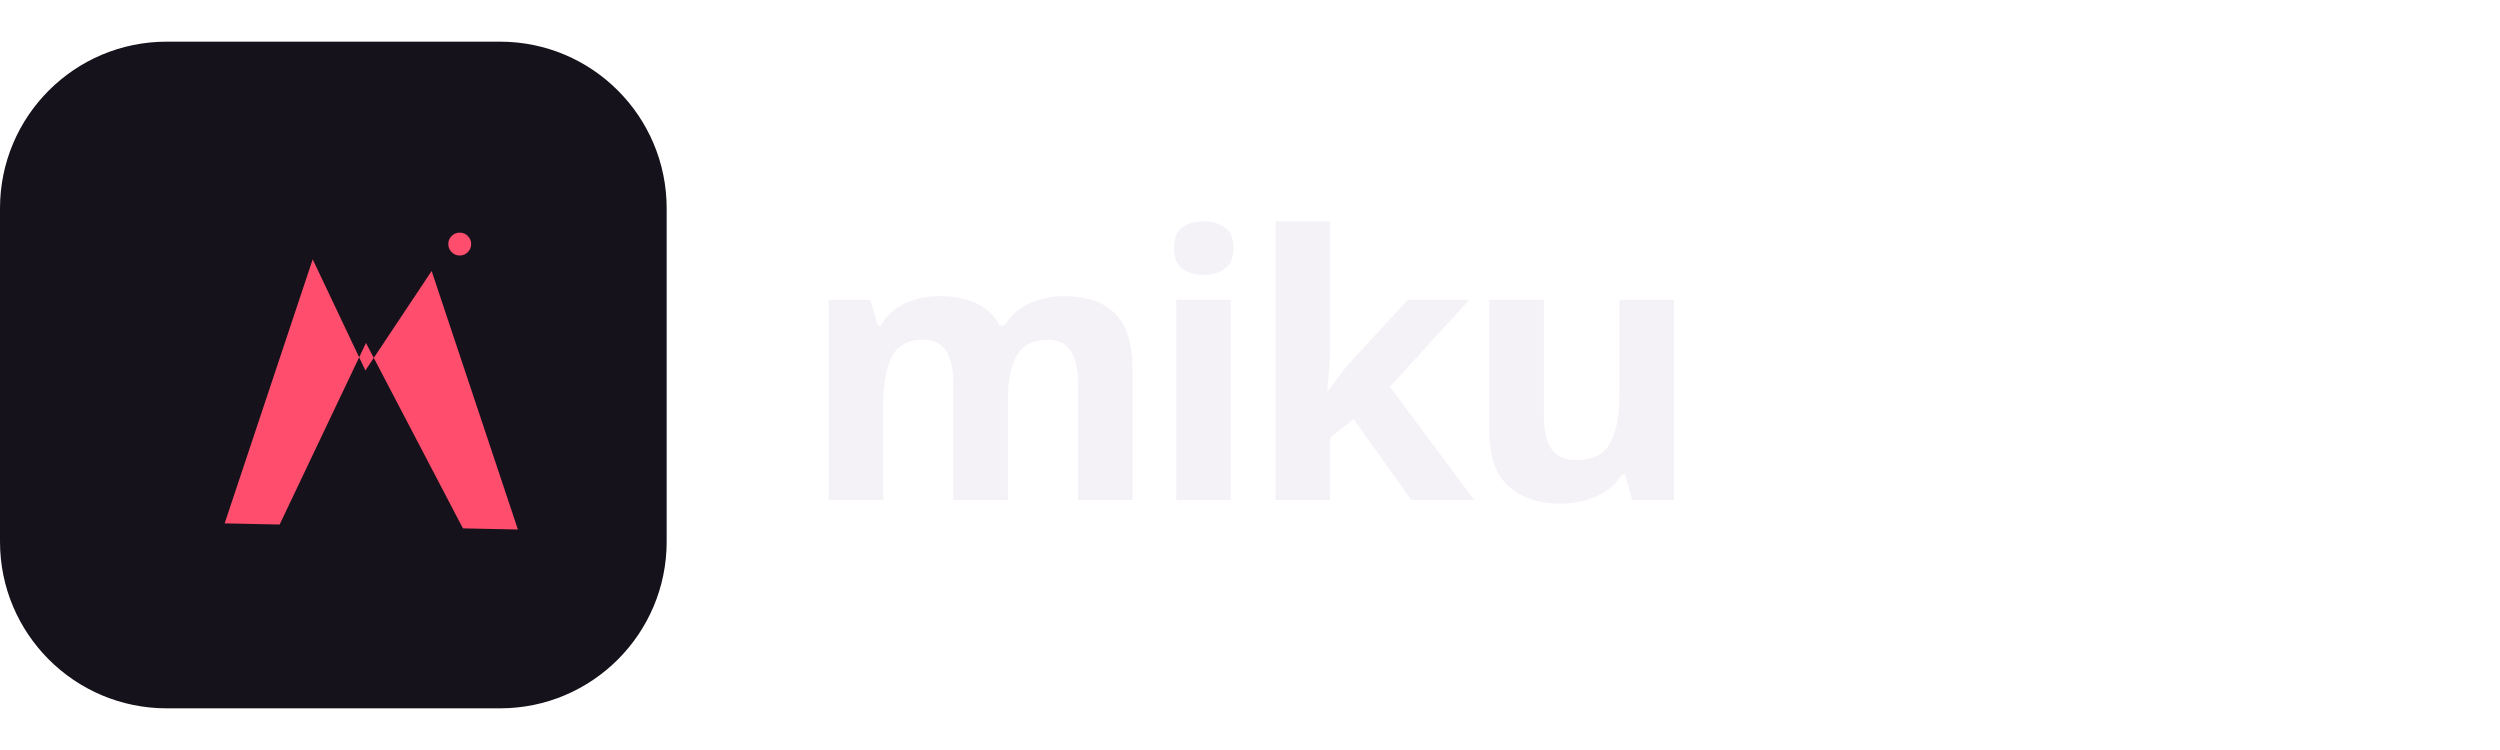
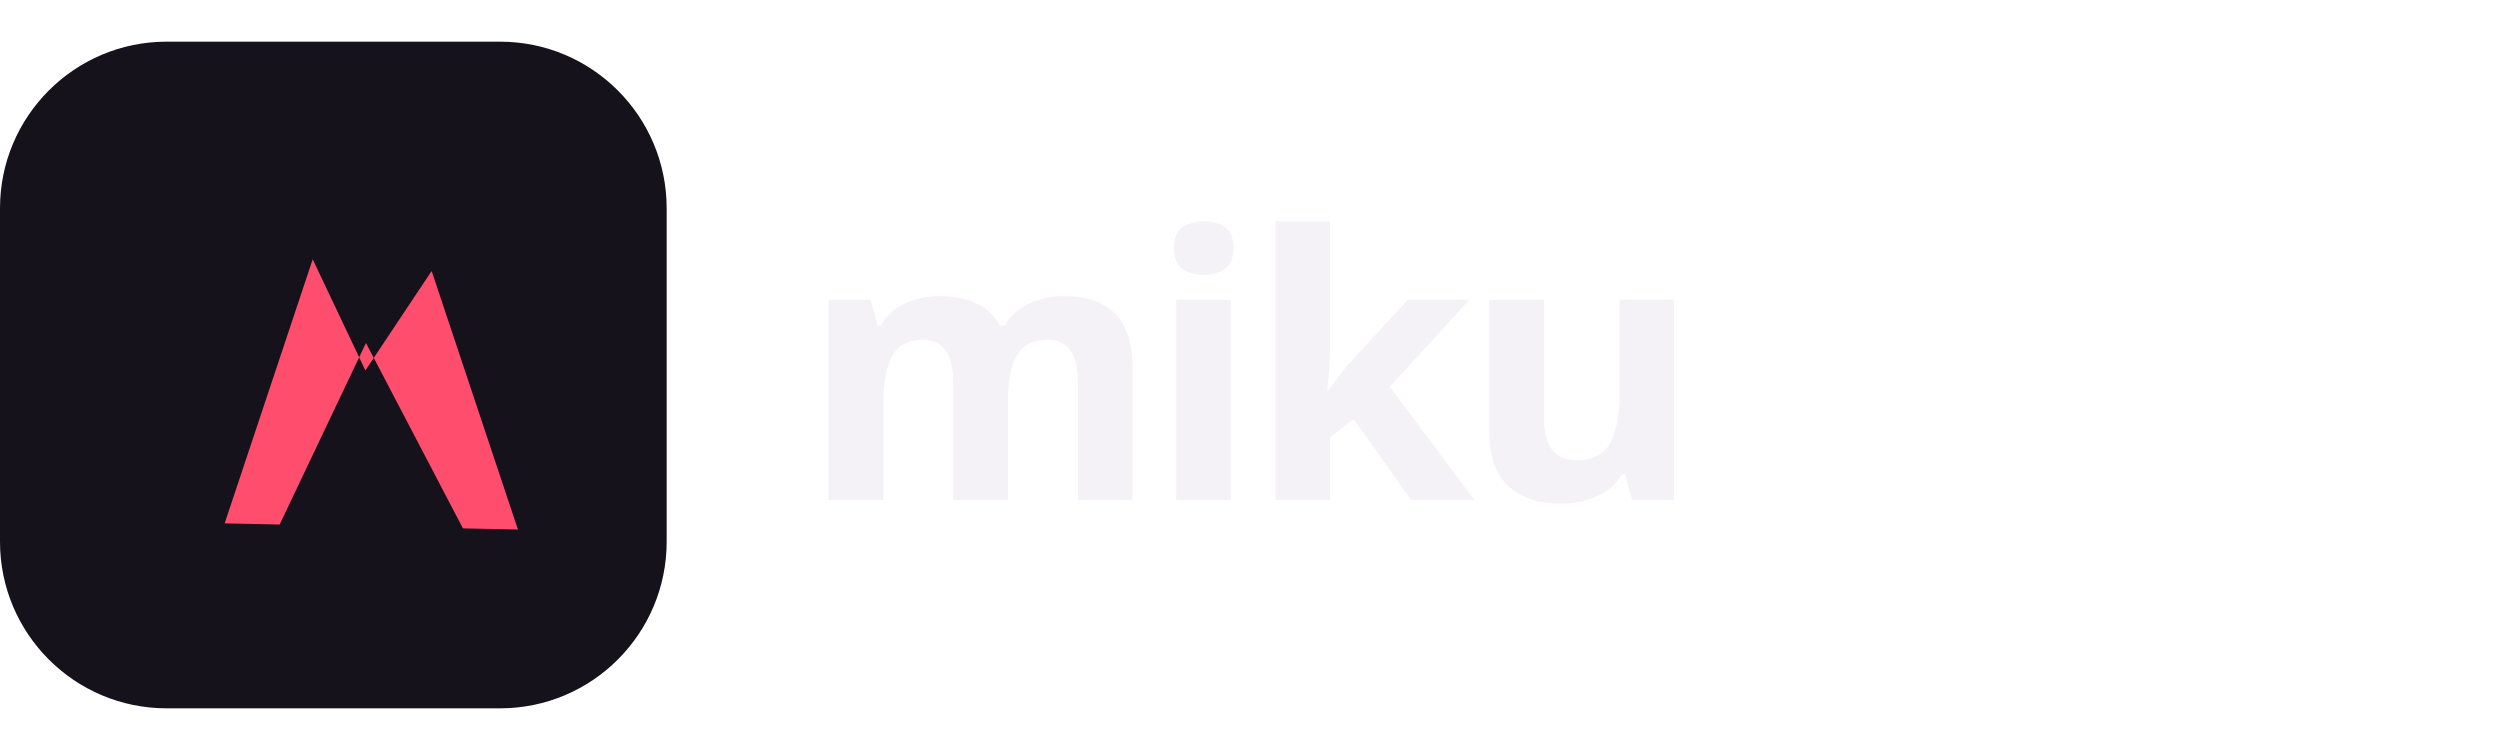
<svg xmlns="http://www.w3.org/2000/svg" viewBox="0 0 300 90">
  <rect width="80" height="80" x="0" y="5" rx="20" fill="#15121b" />
  <g transform="translate(13, 17) scale(0.55)">
    <g transform="rotate(1.2, 60, 54)">
      <path d="M 26 84 L 44 26 L 56 50 L 70 28 L 90 84 L 78 84 L 56 44 L 38 84 Z" fill="#ff4d6d" />
-       <circle cx="76" cy="22" r="2.5" fill="#ff4d6d" />
    </g>
  </g>
  <text x="96" y="60" font-family="'Bricolage Grotesque', 'Hanken Grotesk', sans-serif" font-weight="800" font-size="44" fill="#f5f2f7" letter-spacing="-1.5">miku</text>
</svg>
